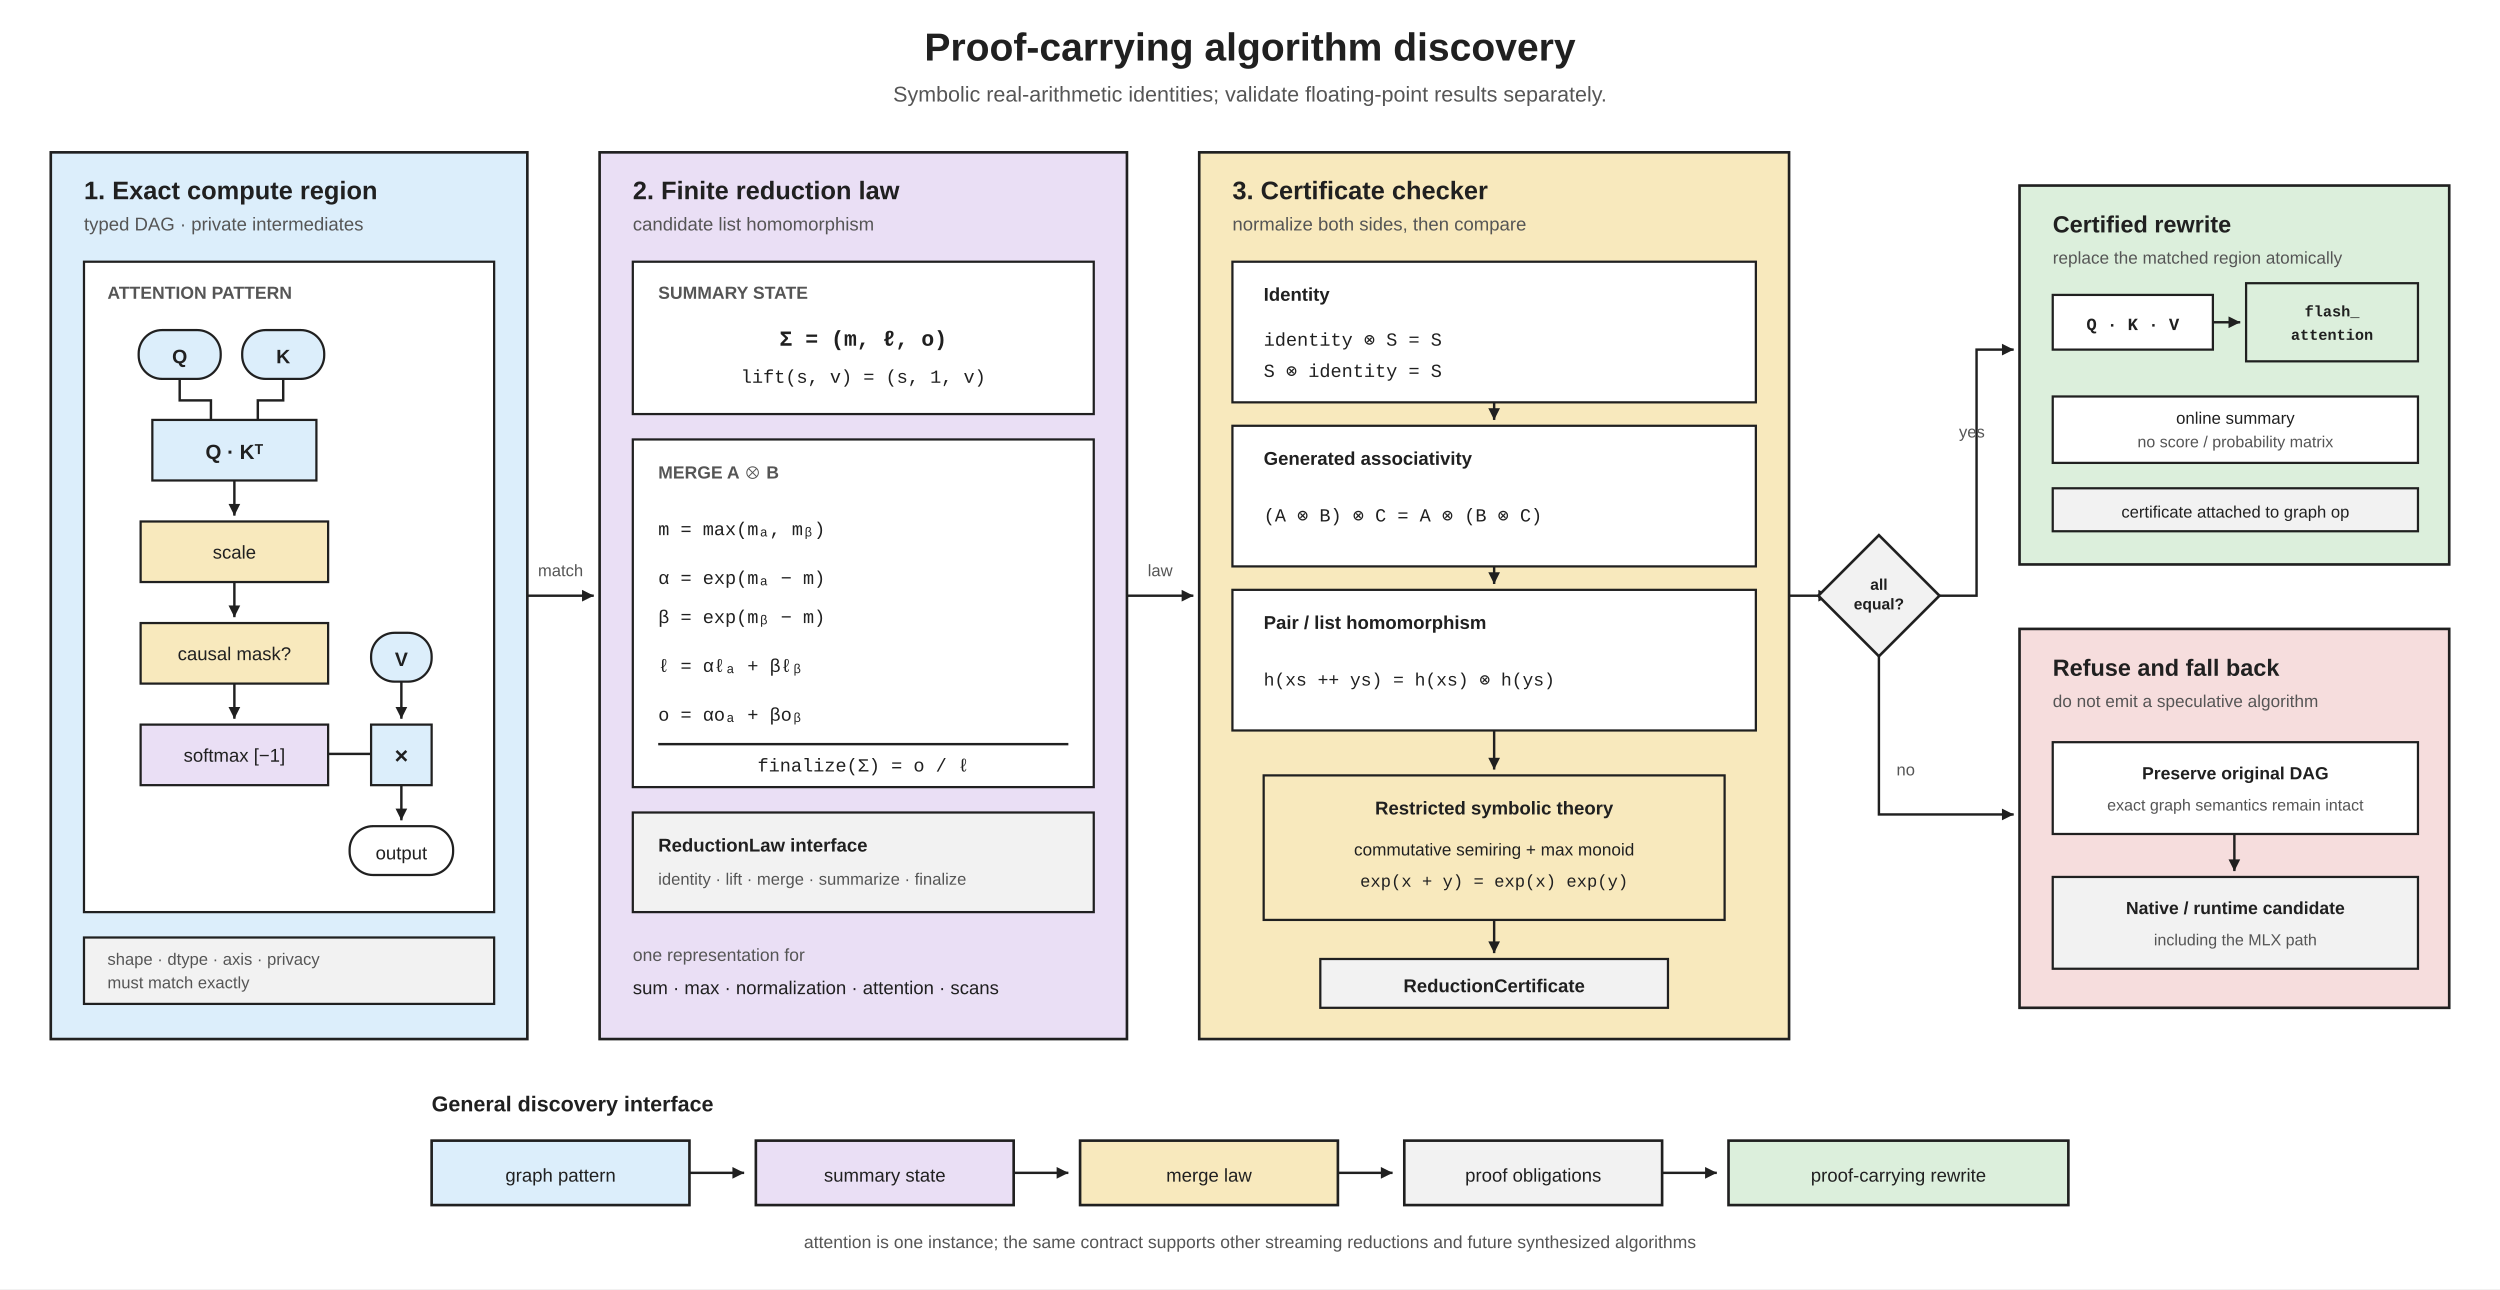
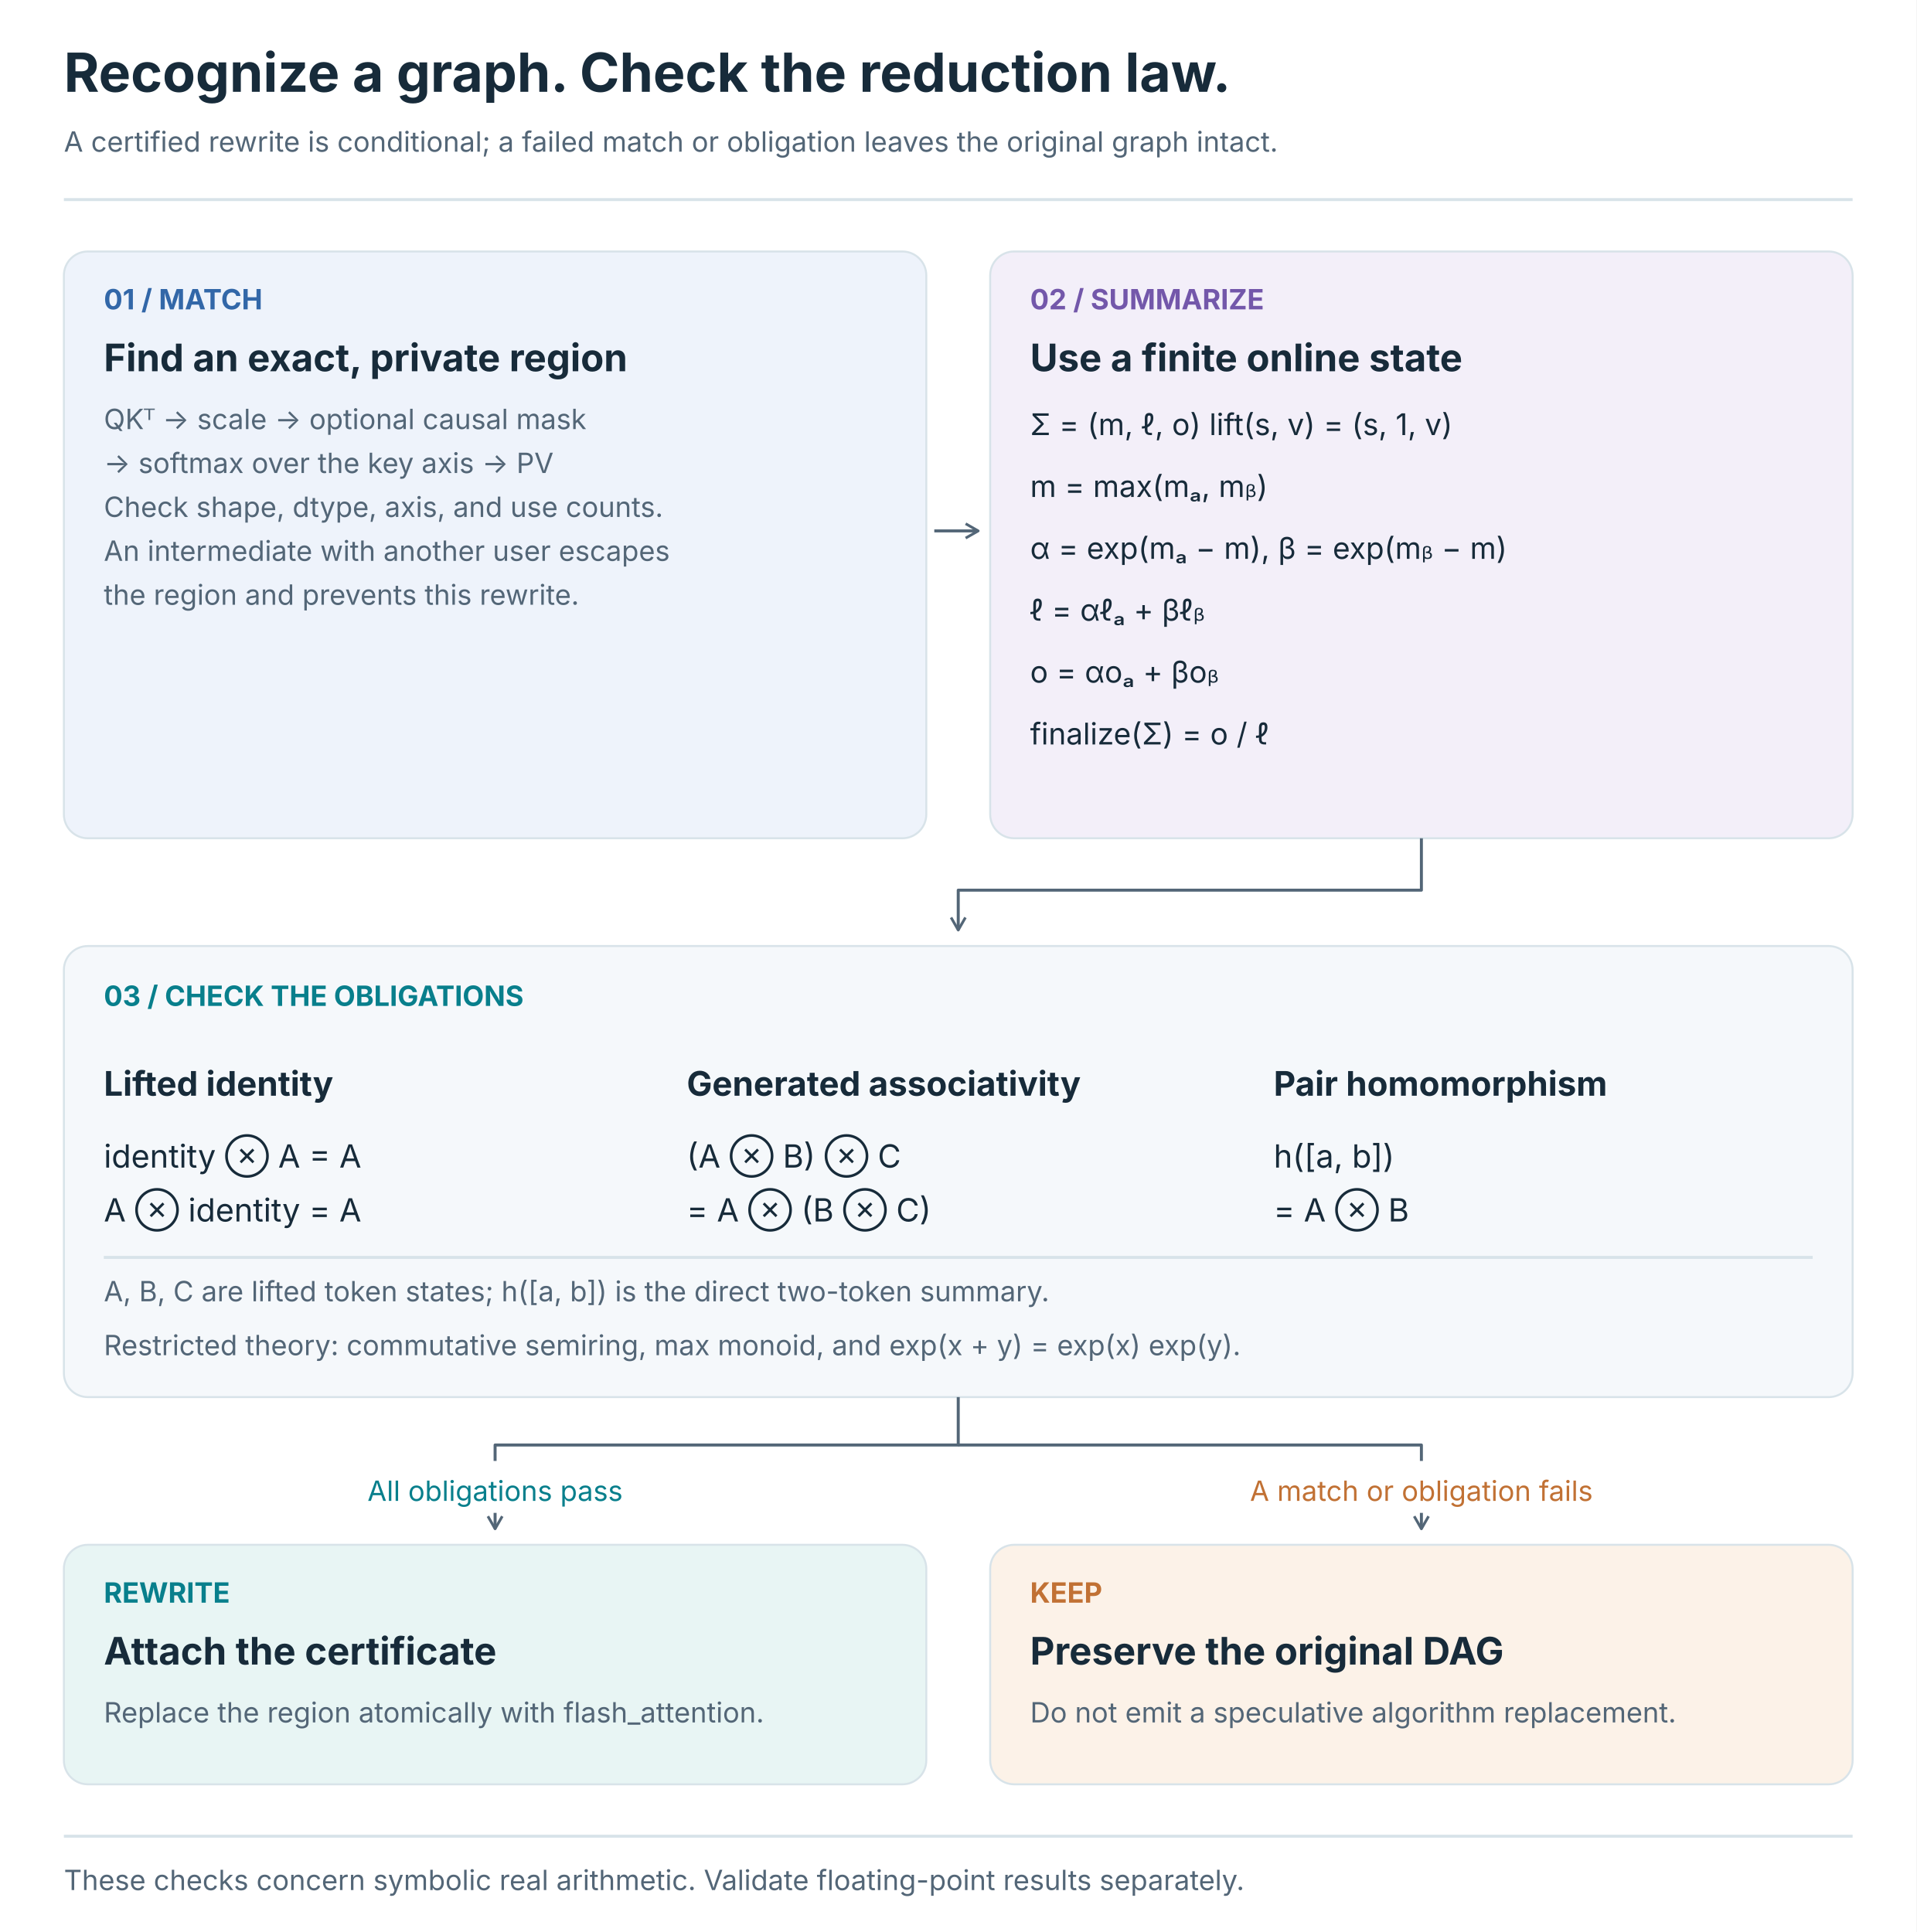
- <svg xmlns="http://www.w3.org/2000/svg" viewBox="0 0 1280 660" role="img" aria-labelledby="title description" font-family="Arial, Helvetica, sans-serif">
+ <svg xmlns="http://www.w3.org/2000/svg" viewBox="0 0 960 968" role="img" aria-labelledby="title description" font-family="Inter, DejaVu Sans, Arial, sans-serif">
  <defs>
-     <marker id="arrow" viewBox="0 0 10 10" refX="8" refY="5" markerWidth="6" markerHeight="6" orient="auto">
-       <path d="M 0 1 L 8 5 L 0 9 z" fill="#202020" />
+     <marker id="arrow" viewBox="0 0 10 10" refX="8" refY="5" markerWidth="6" markerHeight="6" orient="auto-start-reverse">
+       <path d="M1 1L8 5L1 9" fill="none" stroke="#536677" stroke-width="1.5" stroke-linejoin="round" />
    </marker>
-     <style>
-       .panel { stroke: #202020; stroke-width: 1.35; }
-       .box { fill: #ffffff; stroke: #202020; stroke-width: 1.15; }
-       .blue { fill: #dceefb; }
-       .violet { fill: #eadff5; }
-       .amber { fill: #f8e9bd; }
-       .green { fill: #dcefdc; }
-       .red { fill: #f6dddd; }
-       .gray { fill: #f2f2f2; }
-       .ink { fill: #202020; }
-       .muted { fill: #555555; }
-       .line { fill: none; stroke: #202020; stroke-width: 1.25; }
-       .mono { font-family: 'SFMono-Regular', Consolas, 'Liberation Mono', monospace; }
-     </style>
  </defs>
-   <rect width="1280" height="660" fill="#ffffff" />
-   <text x="640" y="31" text-anchor="middle" class="ink" font-size="20" font-weight="700">Proof-carrying algorithm discovery</text>
-   <text x="640" y="52" text-anchor="middle" class="muted" font-size="11">Symbolic real-arithmetic identities; validate floating-point results separately.</text>
-   <rect x="26" y="78" width="244" height="454" class="panel blue" />
-   <text x="43" y="102" class="ink" font-size="13" font-weight="700">1. Exact compute region</text>
-   <text x="43" y="118" class="muted" font-size="9.5">typed DAG · private intermediates</text>
-   <rect x="43" y="134" width="210" height="333" class="box" />
-   <text x="55" y="153" class="muted" font-size="9" font-weight="700">ATTENTION PATTERN</text>
-   <rect x="71" y="169" width="42" height="25" rx="12" class="box blue" />
-   <rect x="124" y="169" width="42" height="25" rx="12" class="box blue" />
-   <text x="92" y="186" text-anchor="middle" class="ink" font-size="10" font-weight="700">Q</text>
-   <text x="145" y="186" text-anchor="middle" class="ink" font-size="10" font-weight="700">K</text>
-   <path d="M 92 194 V 205 H 108 V 215" class="line" />
-   <path d="M 145 194 V 205 H 132 V 215" class="line" />
-   <rect x="78" y="215" width="84" height="31" class="box blue" />
-   <text x="120" y="235" text-anchor="middle" class="ink" font-size="10.5" font-weight="700">Q · Kᵀ</text>
-   <line x1="120" y1="246" x2="120" y2="264" class="line" marker-end="url(#arrow)" />
-   <rect x="72" y="267" width="96" height="31" class="box amber" />
-   <text x="120" y="286" text-anchor="middle" class="ink" font-size="9.5">scale</text>
-   <line x1="120" y1="298" x2="120" y2="316" class="line" marker-end="url(#arrow)" />
-   <rect x="72" y="319" width="96" height="31" class="box amber" />
-   <text x="120" y="338" text-anchor="middle" class="ink" font-size="9.5">causal mask?</text>
-   <line x1="120" y1="350" x2="120" y2="368" class="line" marker-end="url(#arrow)" />
-   <rect x="72" y="371" width="96" height="31" class="box violet" />
-   <text x="120" y="390" text-anchor="middle" class="ink" font-size="9.5">softmax [−1]</text>
-   <line x1="168" y1="386" x2="190" y2="386" class="line" />
-   <rect x="190" y="371" width="31" height="31" class="box blue" />
-   <text x="205.5" y="391" text-anchor="middle" class="ink" font-size="12" font-weight="700">×</text>
-   <rect x="190" y="324" width="31" height="25" rx="12" class="box blue" />
-   <text x="205.5" y="341" text-anchor="middle" class="ink" font-size="10" font-weight="700">V</text>
-   <line x1="205.5" y1="349" x2="205.5" y2="368" class="line" marker-end="url(#arrow)" />
-   <line x1="205.5" y1="402" x2="205.5" y2="420" class="line" marker-end="url(#arrow)" />
-   <rect x="179" y="423" width="53" height="25" rx="12" class="box" />
-   <text x="205.5" y="440" text-anchor="middle" class="ink" font-size="9.5">output</text>
-   <rect x="43" y="480" width="210" height="34" class="box gray" />
-   <text x="55" y="494" class="muted" font-size="8.5">shape · dtype · axis · privacy</text>
-   <text x="55" y="506" class="muted" font-size="8.5">must match exactly</text>
-   <line x1="270" y1="305" x2="304" y2="305" class="line" marker-end="url(#arrow)" />
-   <text x="287" y="295" text-anchor="middle" class="muted" font-size="8.5">match</text>
-   <rect x="307" y="78" width="270" height="454" class="panel violet" />
-   <text x="324" y="102" class="ink" font-size="13" font-weight="700">2. Finite reduction law</text>
-   <text x="324" y="118" class="muted" font-size="9.5">candidate list homomorphism</text>
-   <rect x="324" y="134" width="236" height="78" class="box" />
-   <text x="337" y="153" class="muted" font-size="9" font-weight="700">SUMMARY STATE</text>
-   <text x="442" y="177" text-anchor="middle" class="ink mono" font-size="11" font-weight="700">Σ = (m, ℓ, o)</text>
-   <text x="442" y="196" text-anchor="middle" class="ink mono" font-size="9.5">lift(s, v) = (s, 1, v)</text>
-   <rect x="324" y="225" width="236" height="178" class="box" />
-   <text x="337" y="245" class="muted" font-size="9" font-weight="700">MERGE  A ⊗ B</text>
-   <text x="337" y="274" class="ink mono" font-size="9.5">m = max(mₐ, mᵦ)</text>
-   <text x="337" y="299" class="ink mono" font-size="9.5">α = exp(mₐ − m)</text>
-   <text x="337" y="319" class="ink mono" font-size="9.5">β = exp(mᵦ − m)</text>
-   <text x="337" y="344" class="ink mono" font-size="9.5">ℓ = αℓₐ + βℓᵦ</text>
-   <text x="337" y="369" class="ink mono" font-size="9.5">o = αoₐ + βoᵦ</text>
-   <line x1="337" y1="381" x2="547" y2="381" class="line" stroke-width="0.7" />
-   <text x="442" y="395" text-anchor="middle" class="ink mono" font-size="9.5">finalize(Σ) = o / ℓ</text>
-   <rect x="324" y="416" width="236" height="51" class="box gray" />
-   <text x="337" y="436" class="ink" font-size="9.5" font-weight="700">ReductionLaw interface</text>
-   <text x="337" y="453" class="muted" font-size="8.5">identity · lift · merge · summarize · finalize</text>
-   <text x="324" y="492" class="muted" font-size="9">one representation for</text>
-   <text x="324" y="509" class="ink" font-size="9.5">sum · max · normalization · attention · scans</text>
-   <line x1="577" y1="305" x2="611" y2="305" class="line" marker-end="url(#arrow)" />
-   <text x="594" y="295" text-anchor="middle" class="muted" font-size="8.5">law</text>
-   <rect x="614" y="78" width="302" height="454" class="panel amber" />
-   <text x="631" y="102" class="ink" font-size="13" font-weight="700">3. Certificate checker</text>
-   <text x="631" y="118" class="muted" font-size="9.5">normalize both sides, then compare</text>
-   <rect x="631" y="134" width="268" height="72" class="box" />
-   <text x="647" y="154" class="ink" font-size="9.5" font-weight="700">Identity</text>
-   <text x="647" y="177" class="ink mono" font-size="9.5">identity ⊗ S = S</text>
-   <text x="647" y="193" class="ink mono" font-size="9.5">S ⊗ identity = S</text>
-   <rect x="631" y="218" width="268" height="72" class="box" />
-   <text x="647" y="238" class="ink" font-size="9.5" font-weight="700">Generated associativity</text>
-   <text x="647" y="267" class="ink mono" font-size="9.5">(A ⊗ B) ⊗ C = A ⊗ (B ⊗ C)</text>
-   <rect x="631" y="302" width="268" height="72" class="box" />
-   <text x="647" y="322" class="ink" font-size="9.5" font-weight="700">Pair / list homomorphism</text>
-   <text x="647" y="351" class="ink mono" font-size="9.2">h(xs ++ ys) = h(xs) ⊗ h(ys)</text>
-   <line x1="765" y1="206" x2="765" y2="215" class="line" marker-end="url(#arrow)" />
-   <line x1="765" y1="290" x2="765" y2="299" class="line" marker-end="url(#arrow)" />
-   <line x1="765" y1="374" x2="765" y2="394" class="line" marker-end="url(#arrow)" />
-   <rect x="647" y="397" width="236" height="74" class="box amber" />
-   <text x="765" y="417" text-anchor="middle" class="ink" font-size="9.5" font-weight="700">Restricted symbolic theory</text>
-   <text x="765" y="438" text-anchor="middle" class="ink" font-size="8.8">commutative semiring + max monoid</text>
-   <text x="765" y="454" text-anchor="middle" class="ink mono" font-size="8.8">exp(x + y) = exp(x) exp(y)</text>
-   <line x1="765" y1="471" x2="765" y2="488" class="line" marker-end="url(#arrow)" />
-   <rect x="676" y="491" width="178" height="25" class="box gray" />
-   <text x="765" y="508" text-anchor="middle" class="ink" font-size="9.5" font-weight="700">ReductionCertificate</text>
-   <line x1="916" y1="305" x2="937" y2="305" class="line" marker-end="url(#arrow)" />
-   <polygon points="962,274 993,305 962,336 931,305" class="panel gray" />
-   <text x="962" y="302" text-anchor="middle" class="ink" font-size="8" font-weight="700">all</text>
-   <text x="962" y="312" text-anchor="middle" class="ink" font-size="8" font-weight="700">equal?</text>
-   <path d="M 993 305 H 1012 V 179 H 1031" class="line" marker-end="url(#arrow)" />
-   <text x="1003" y="224" class="muted" font-size="8.5">yes</text>
-   <rect x="1034" y="95" width="220" height="194" class="panel green" />
-   <text x="1051" y="119" class="ink" font-size="12" font-weight="700">Certified rewrite</text>
-   <text x="1051" y="135" class="muted" font-size="8.8">replace the matched region atomically</text>
-   <rect x="1051" y="151" width="82" height="28" class="box" />
-   <text x="1092" y="169" text-anchor="middle" class="ink mono" font-size="8.8" font-weight="700">Q · K · V</text>
-   <line x1="1133" y1="165" x2="1147" y2="165" class="line" marker-end="url(#arrow)" />
-   <rect x="1150" y="145" width="88" height="40" class="box green" />
-   <text x="1194" y="162" text-anchor="middle" class="ink mono" font-size="7.8" font-weight="700">flash_</text>
-   <text x="1194" y="174" text-anchor="middle" class="ink mono" font-size="7.8" font-weight="700">attention</text>
-   <rect x="1051" y="203" width="187" height="34" class="box" />
-   <text x="1144.5" y="217" text-anchor="middle" class="ink" font-size="8.6">online summary</text>
-   <text x="1144.5" y="229" text-anchor="middle" class="muted" font-size="8.2">no score / probability matrix</text>
-   <rect x="1051" y="250" width="187" height="22" class="box gray" />
-   <text x="1144.5" y="265" text-anchor="middle" class="ink" font-size="8.5">certificate attached to graph op</text>
-   <path d="M 962 336 V 417 H 1031" class="line" marker-end="url(#arrow)" />
-   <text x="971" y="397" class="muted" font-size="8.5">no</text>
-   <rect x="1034" y="322" width="220" height="194" class="panel red" />
-   <text x="1051" y="346" class="ink" font-size="12" font-weight="700">Refuse and fall back</text>
-   <text x="1051" y="362" class="muted" font-size="8.8">do not emit a speculative algorithm</text>
-   <rect x="1051" y="380" width="187" height="47" class="box" />
-   <text x="1144.5" y="399" text-anchor="middle" class="ink" font-size="9" font-weight="700">Preserve original DAG</text>
-   <text x="1144.5" y="415" text-anchor="middle" class="muted" font-size="8.2">exact graph semantics remain intact</text>
-   <line x1="1144" y1="427" x2="1144" y2="446" class="line" marker-end="url(#arrow)" />
-   <rect x="1051" y="449" width="187" height="47" class="box gray" />
-   <text x="1144.5" y="468" text-anchor="middle" class="ink" font-size="9" font-weight="700">Native / runtime candidate</text>
-   <text x="1144.5" y="484" text-anchor="middle" class="muted" font-size="8.2">including the MLX path</text>
-   <text x="221" y="569" class="ink" font-size="11" font-weight="700">General discovery interface</text>
-   <rect x="221" y="584" width="132" height="33" class="panel blue" />
-   <rect x="387" y="584" width="132" height="33" class="panel violet" />
-   <rect x="553" y="584" width="132" height="33" class="panel amber" />
-   <rect x="719" y="584" width="132" height="33" class="panel gray" />
-   <rect x="885" y="584" width="174" height="33" class="panel green" />
-   <text x="287" y="605" text-anchor="middle" class="ink" font-size="9.5">graph pattern</text>
-   <text x="453" y="605" text-anchor="middle" class="ink" font-size="9.5">summary state</text>
-   <text x="619" y="605" text-anchor="middle" class="ink" font-size="9.5">merge law</text>
-   <text x="785" y="605" text-anchor="middle" class="ink" font-size="9.5">proof obligations</text>
-   <text x="972" y="605" text-anchor="middle" class="ink" font-size="9.5">proof-carrying rewrite</text>
-   <line x1="353" y1="600.5" x2="381" y2="600.5" class="line" marker-end="url(#arrow)" />
-   <line x1="519" y1="600.5" x2="547" y2="600.5" class="line" marker-end="url(#arrow)" />
-   <line x1="685" y1="600.5" x2="713" y2="600.5" class="line" marker-end="url(#arrow)" />
-   <line x1="851" y1="600.5" x2="879" y2="600.5" class="line" marker-end="url(#arrow)" />
-   <text x="640" y="639" text-anchor="middle" class="muted" font-size="9">attention is one instance; the same contract supports other streaming reductions and future synthesized algorithms</text>
+   <rect x="0" y="0" width="960" height="968" rx="0" fill="#ffffff" stroke="none" stroke-width="1" />
+   <text x="32" y="46" font-size="27" font-weight="650" fill="#172b3a" text-anchor="start">Recognize a graph. Check the reduction law.</text>
+   <text x="32" y="76" font-size="14" font-weight="400" fill="#536677" text-anchor="start">A certified rewrite is conditional; a failed match or obligation leaves the original graph intact.</text>
+   <line x1="32" y1="100" x2="928" y2="100" stroke="#d8e3e9" stroke-width="1.5" />
+   <rect x="32" y="126" width="432" height="294" rx="12" fill="#eef3fb" stroke="#d8e3e9" stroke-width="1" />
+   <text x="52" y="155" font-size="14" font-weight="650" fill="#3267a8" text-anchor="start">01 / MATCH</text>
+   <text x="52" y="186" font-size="19" font-weight="650" fill="#172b3a" text-anchor="start">Find an exact, private region</text>
+   <text x="52" y="215" font-size="14" font-weight="400" fill="#536677" text-anchor="start">QKᵀ → scale → optional causal mask</text>
+   <text x="52" y="237" font-size="14" font-weight="400" fill="#536677" text-anchor="start">→ softmax over the key axis → PV</text>
+   <text x="52" y="259" font-size="14" font-weight="400" fill="#536677" text-anchor="start">Check shape, dtype, axis, and use counts.</text>
+   <text x="52" y="281" font-size="14" font-weight="400" fill="#536677" text-anchor="start">An intermediate with another user escapes</text>
+   <text x="52" y="303" font-size="14" font-weight="400" fill="#536677" text-anchor="start">the region and prevents this rewrite.</text>
+   <rect x="496" y="126" width="432" height="294" rx="12" fill="#f3eff9" stroke="#d8e3e9" stroke-width="1" />
+   <text x="516" y="155" font-size="14" font-weight="650" fill="#7357aa" text-anchor="start">02 / SUMMARIZE</text>
+   <text x="516" y="186" font-size="19" font-weight="650" fill="#172b3a" text-anchor="start">Use a finite online state</text>
+   <text x="516" y="218" font-size="15" font-weight="400" fill="#172b3a" text-anchor="start">Σ = (m, ℓ, o)     lift(s, v) = (s, 1, v)</text>
+   <text x="516" y="249" font-size="15" font-weight="400" fill="#172b3a" text-anchor="start">m = max(mₐ, mᵦ)</text>
+   <text x="516" y="280" font-size="15" font-weight="400" fill="#172b3a" text-anchor="start">α = exp(mₐ − m),  β = exp(mᵦ − m)</text>
+   <text x="516" y="311" font-size="15" font-weight="400" fill="#172b3a" text-anchor="start">ℓ = αℓₐ + βℓᵦ</text>
+   <text x="516" y="342" font-size="15" font-weight="400" fill="#172b3a" text-anchor="start">o = αoₐ + βoᵦ</text>
+   <text x="516" y="373" font-size="15" font-weight="400" fill="#172b3a" text-anchor="start">finalize(Σ) = o / ℓ</text>
+   <line x1="468" y1="266" x2="490" y2="266" stroke="#536677" stroke-width="1.5" marker-end="url(#arrow)" />
+   <path d="M712 420V446H480V466" fill="none" stroke="#536677" stroke-width="1.5" stroke-linejoin="round" marker-end="url(#arrow)" />
+   <rect x="32" y="474" width="896" height="226" rx="12" fill="#f5f8fb" stroke="#d8e3e9" stroke-width="1" />
+   <text x="52" y="504" font-size="14" font-weight="650" fill="#087f8c" text-anchor="start">03 / CHECK THE OBLIGATIONS</text>
+   <text x="52" y="549" font-size="17" font-weight="650" fill="#172b3a" text-anchor="start">Lifted identity</text>
+   <text x="52" y="585" font-size="16" font-weight="400" fill="#172b3a" text-anchor="start">identity ⊗ A = A</text>
+   <text x="52" y="612" font-size="16" font-weight="400" fill="#172b3a" text-anchor="start">A ⊗ identity = A</text>
+   <text x="344" y="549" font-size="17" font-weight="650" fill="#172b3a" text-anchor="start">Generated associativity</text>
+   <text x="344" y="585" font-size="16" font-weight="400" fill="#172b3a" text-anchor="start">(A ⊗ B) ⊗ C</text>
+   <text x="344" y="612" font-size="16" font-weight="400" fill="#172b3a" text-anchor="start">= A ⊗ (B ⊗ C)</text>
+   <text x="638" y="549" font-size="17" font-weight="650" fill="#172b3a" text-anchor="start">Pair homomorphism</text>
+   <text x="638" y="585" font-size="16" font-weight="400" fill="#172b3a" text-anchor="start">h([a, b])</text>
+   <text x="638" y="612" font-size="16" font-weight="400" fill="#172b3a" text-anchor="start">= A ⊗ B</text>
+   <line x1="52" y1="630" x2="908" y2="630" stroke="#d8e3e9" stroke-width="1.5" />
+   <text x="52" y="652" font-size="14" font-weight="400" fill="#536677" text-anchor="start">A, B, C are lifted token states; h([a, b]) is the direct two-token summary.</text>
+   <text x="52" y="679" font-size="14" font-weight="400" fill="#536677" text-anchor="start">Restricted theory: commutative semiring, max monoid, and exp(x + y) = exp(x) exp(y).</text>
+   <path d="M480 700V724H248V732" fill="none" stroke="#536677" stroke-width="1.5" stroke-linejoin="round" />
+   <path d="M480 724H712V732" fill="none" stroke="#536677" stroke-width="1.5" stroke-linejoin="round" />
+   <text x="248" y="752" font-size="14" font-weight="400" fill="#087f8c" text-anchor="middle">All obligations pass</text>
+   <text x="712" y="752" font-size="14" font-weight="400" fill="#c17134" text-anchor="middle">A match or obligation fails</text>
+   <line x1="248" y1="758" x2="248" y2="766" stroke="#536677" stroke-width="1.5" marker-end="url(#arrow)" />
+   <line x1="712" y1="758" x2="712" y2="766" stroke="#536677" stroke-width="1.5" marker-end="url(#arrow)" />
+   <rect x="32" y="774" width="432" height="120" rx="12" fill="#e8f5f4" stroke="#d8e3e9" stroke-width="1" />
+   <text x="52" y="803" font-size="14" font-weight="650" fill="#087f8c" text-anchor="start">REWRITE</text>
+   <text x="52" y="834" font-size="19" font-weight="650" fill="#172b3a" text-anchor="start">Attach the certificate</text>
+   <text x="52" y="863" font-size="14" font-weight="400" fill="#536677" text-anchor="start">Replace the region atomically with flash_attention.</text>
+   <rect x="496" y="774" width="432" height="120" rx="12" fill="#fcf2e8" stroke="#d8e3e9" stroke-width="1" />
+   <text x="516" y="803" font-size="14" font-weight="650" fill="#c17134" text-anchor="start">KEEP</text>
+   <text x="516" y="834" font-size="19" font-weight="650" fill="#172b3a" text-anchor="start">Preserve the original DAG</text>
+   <text x="516" y="863" font-size="14" font-weight="400" fill="#536677" text-anchor="start">Do not emit a speculative algorithm replacement.</text>
+   <line x1="32" y1="920" x2="928" y2="920" stroke="#d8e3e9" stroke-width="1.5" />
+   <text x="32" y="947" font-size="14" font-weight="400" fill="#536677" text-anchor="start">These checks concern symbolic real arithmetic. Validate floating-point results separately.</text>
</svg>
